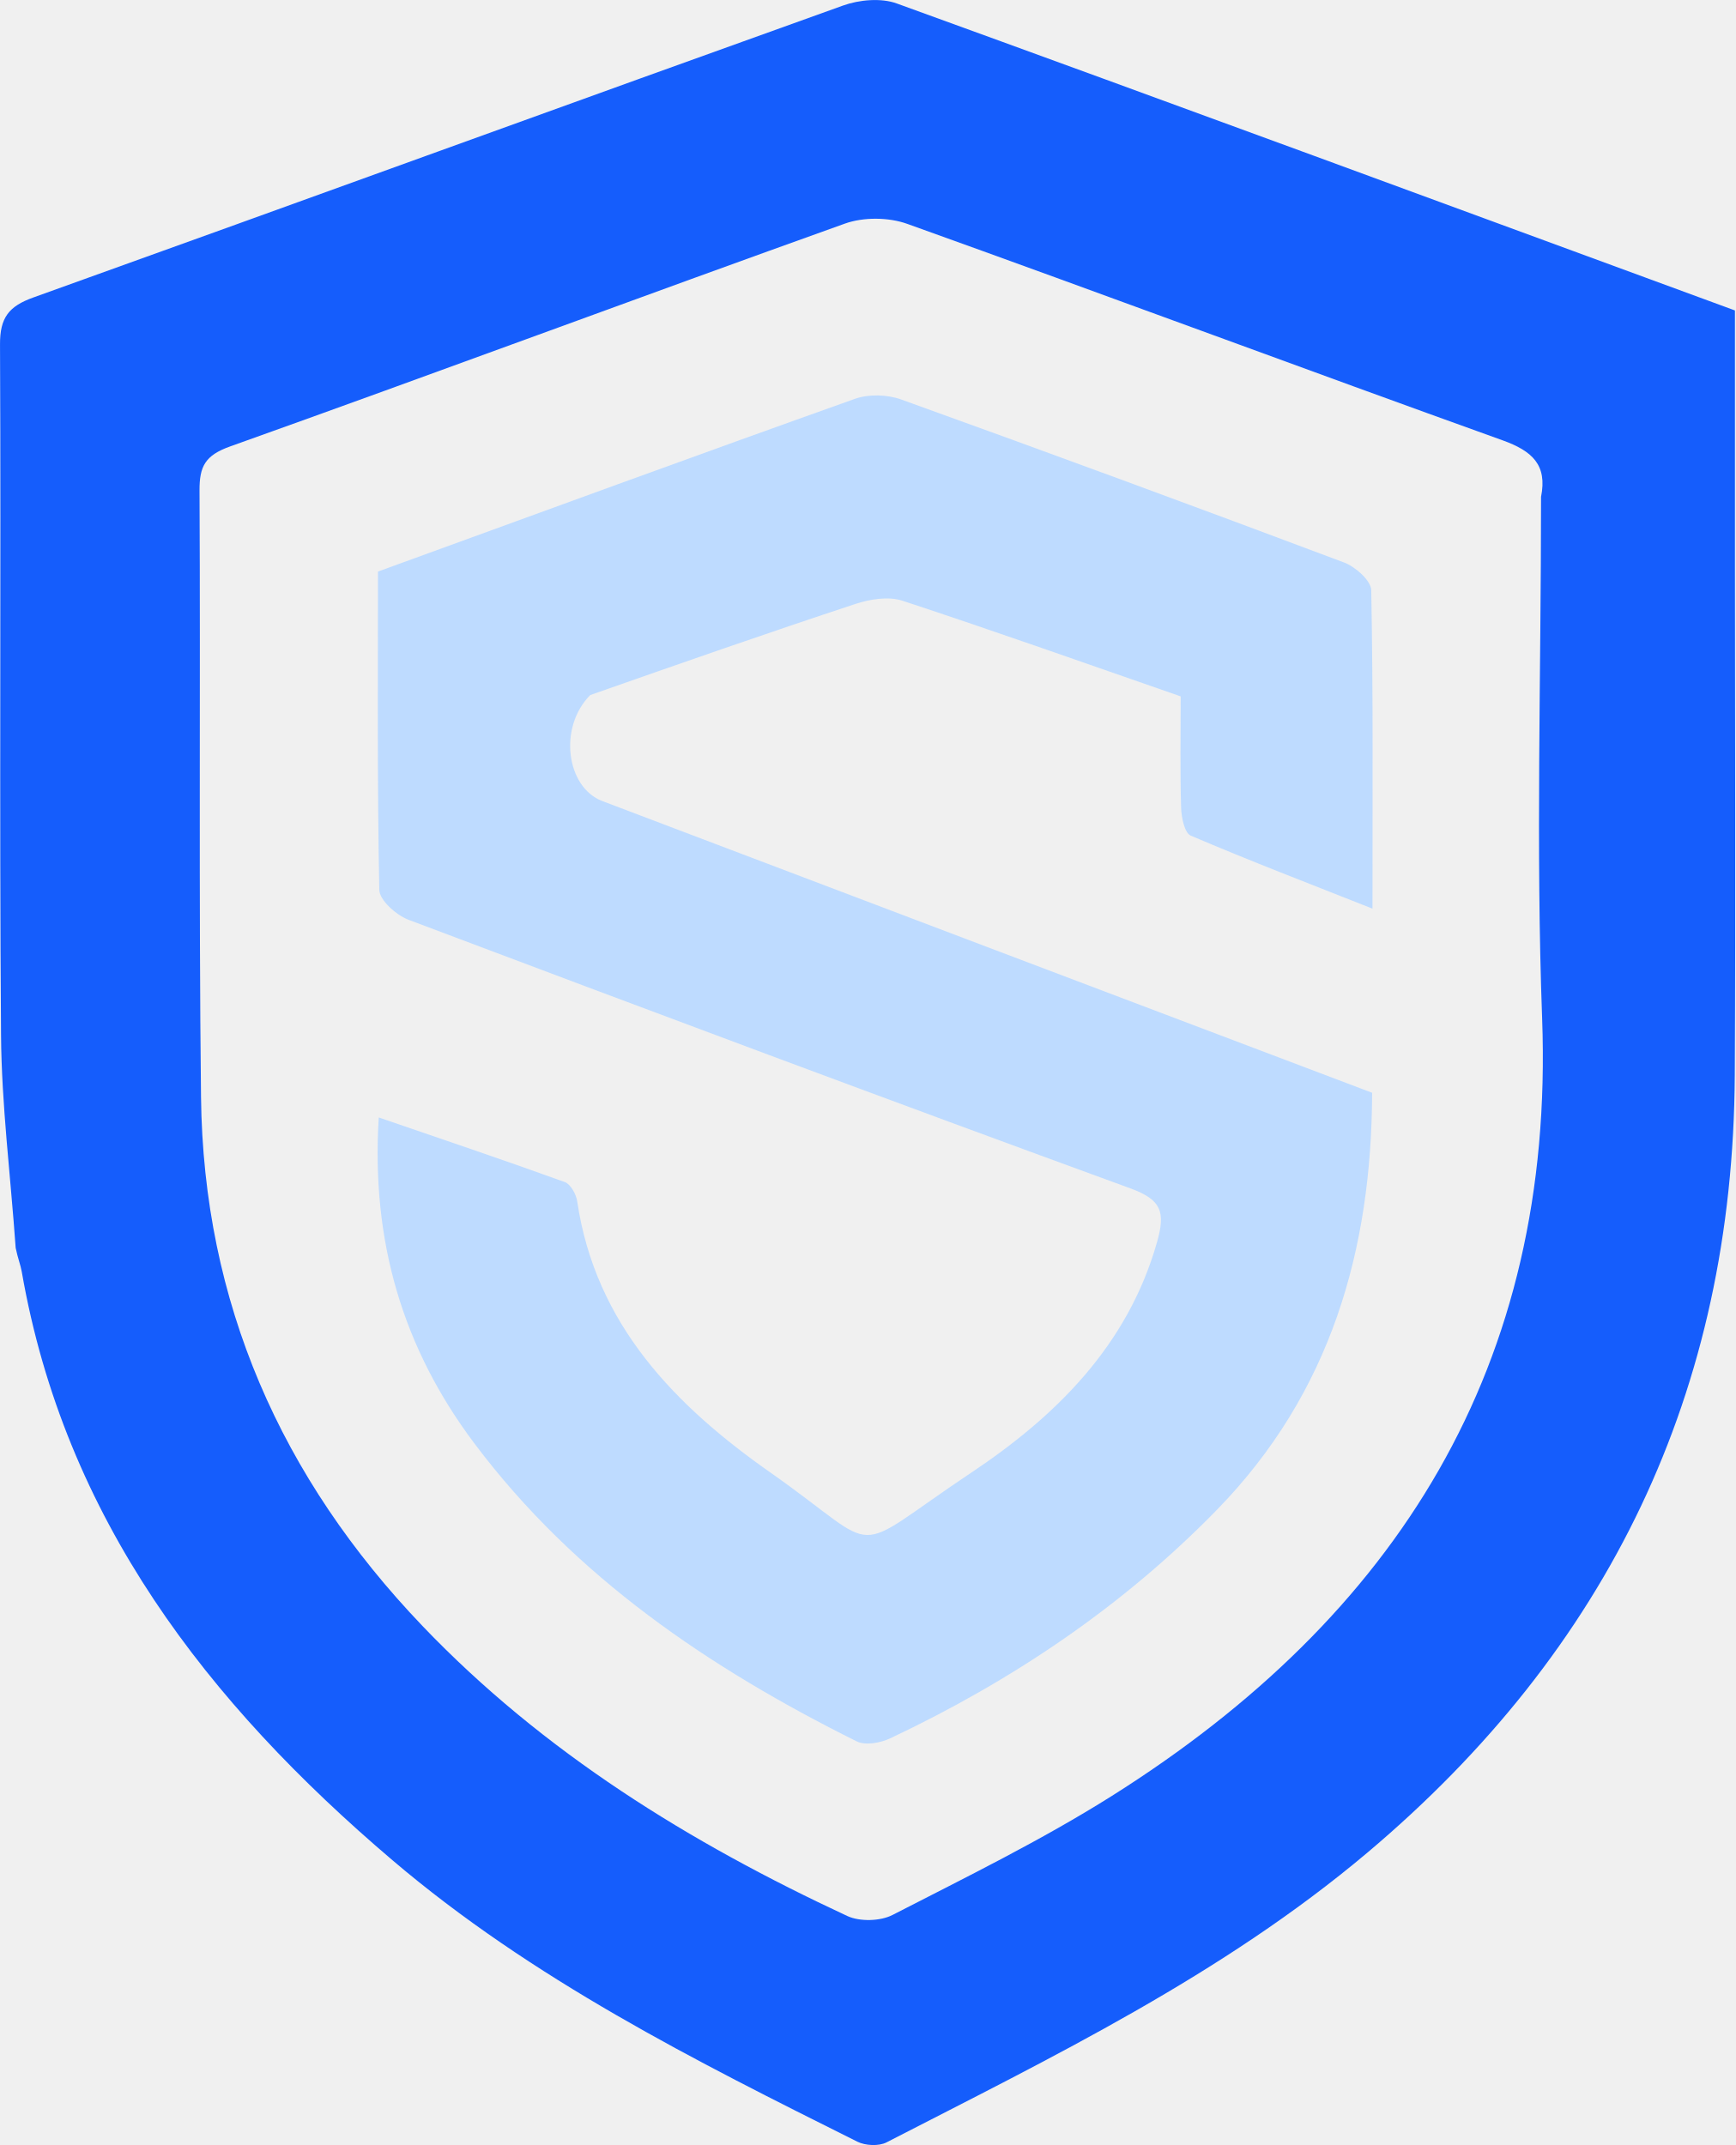
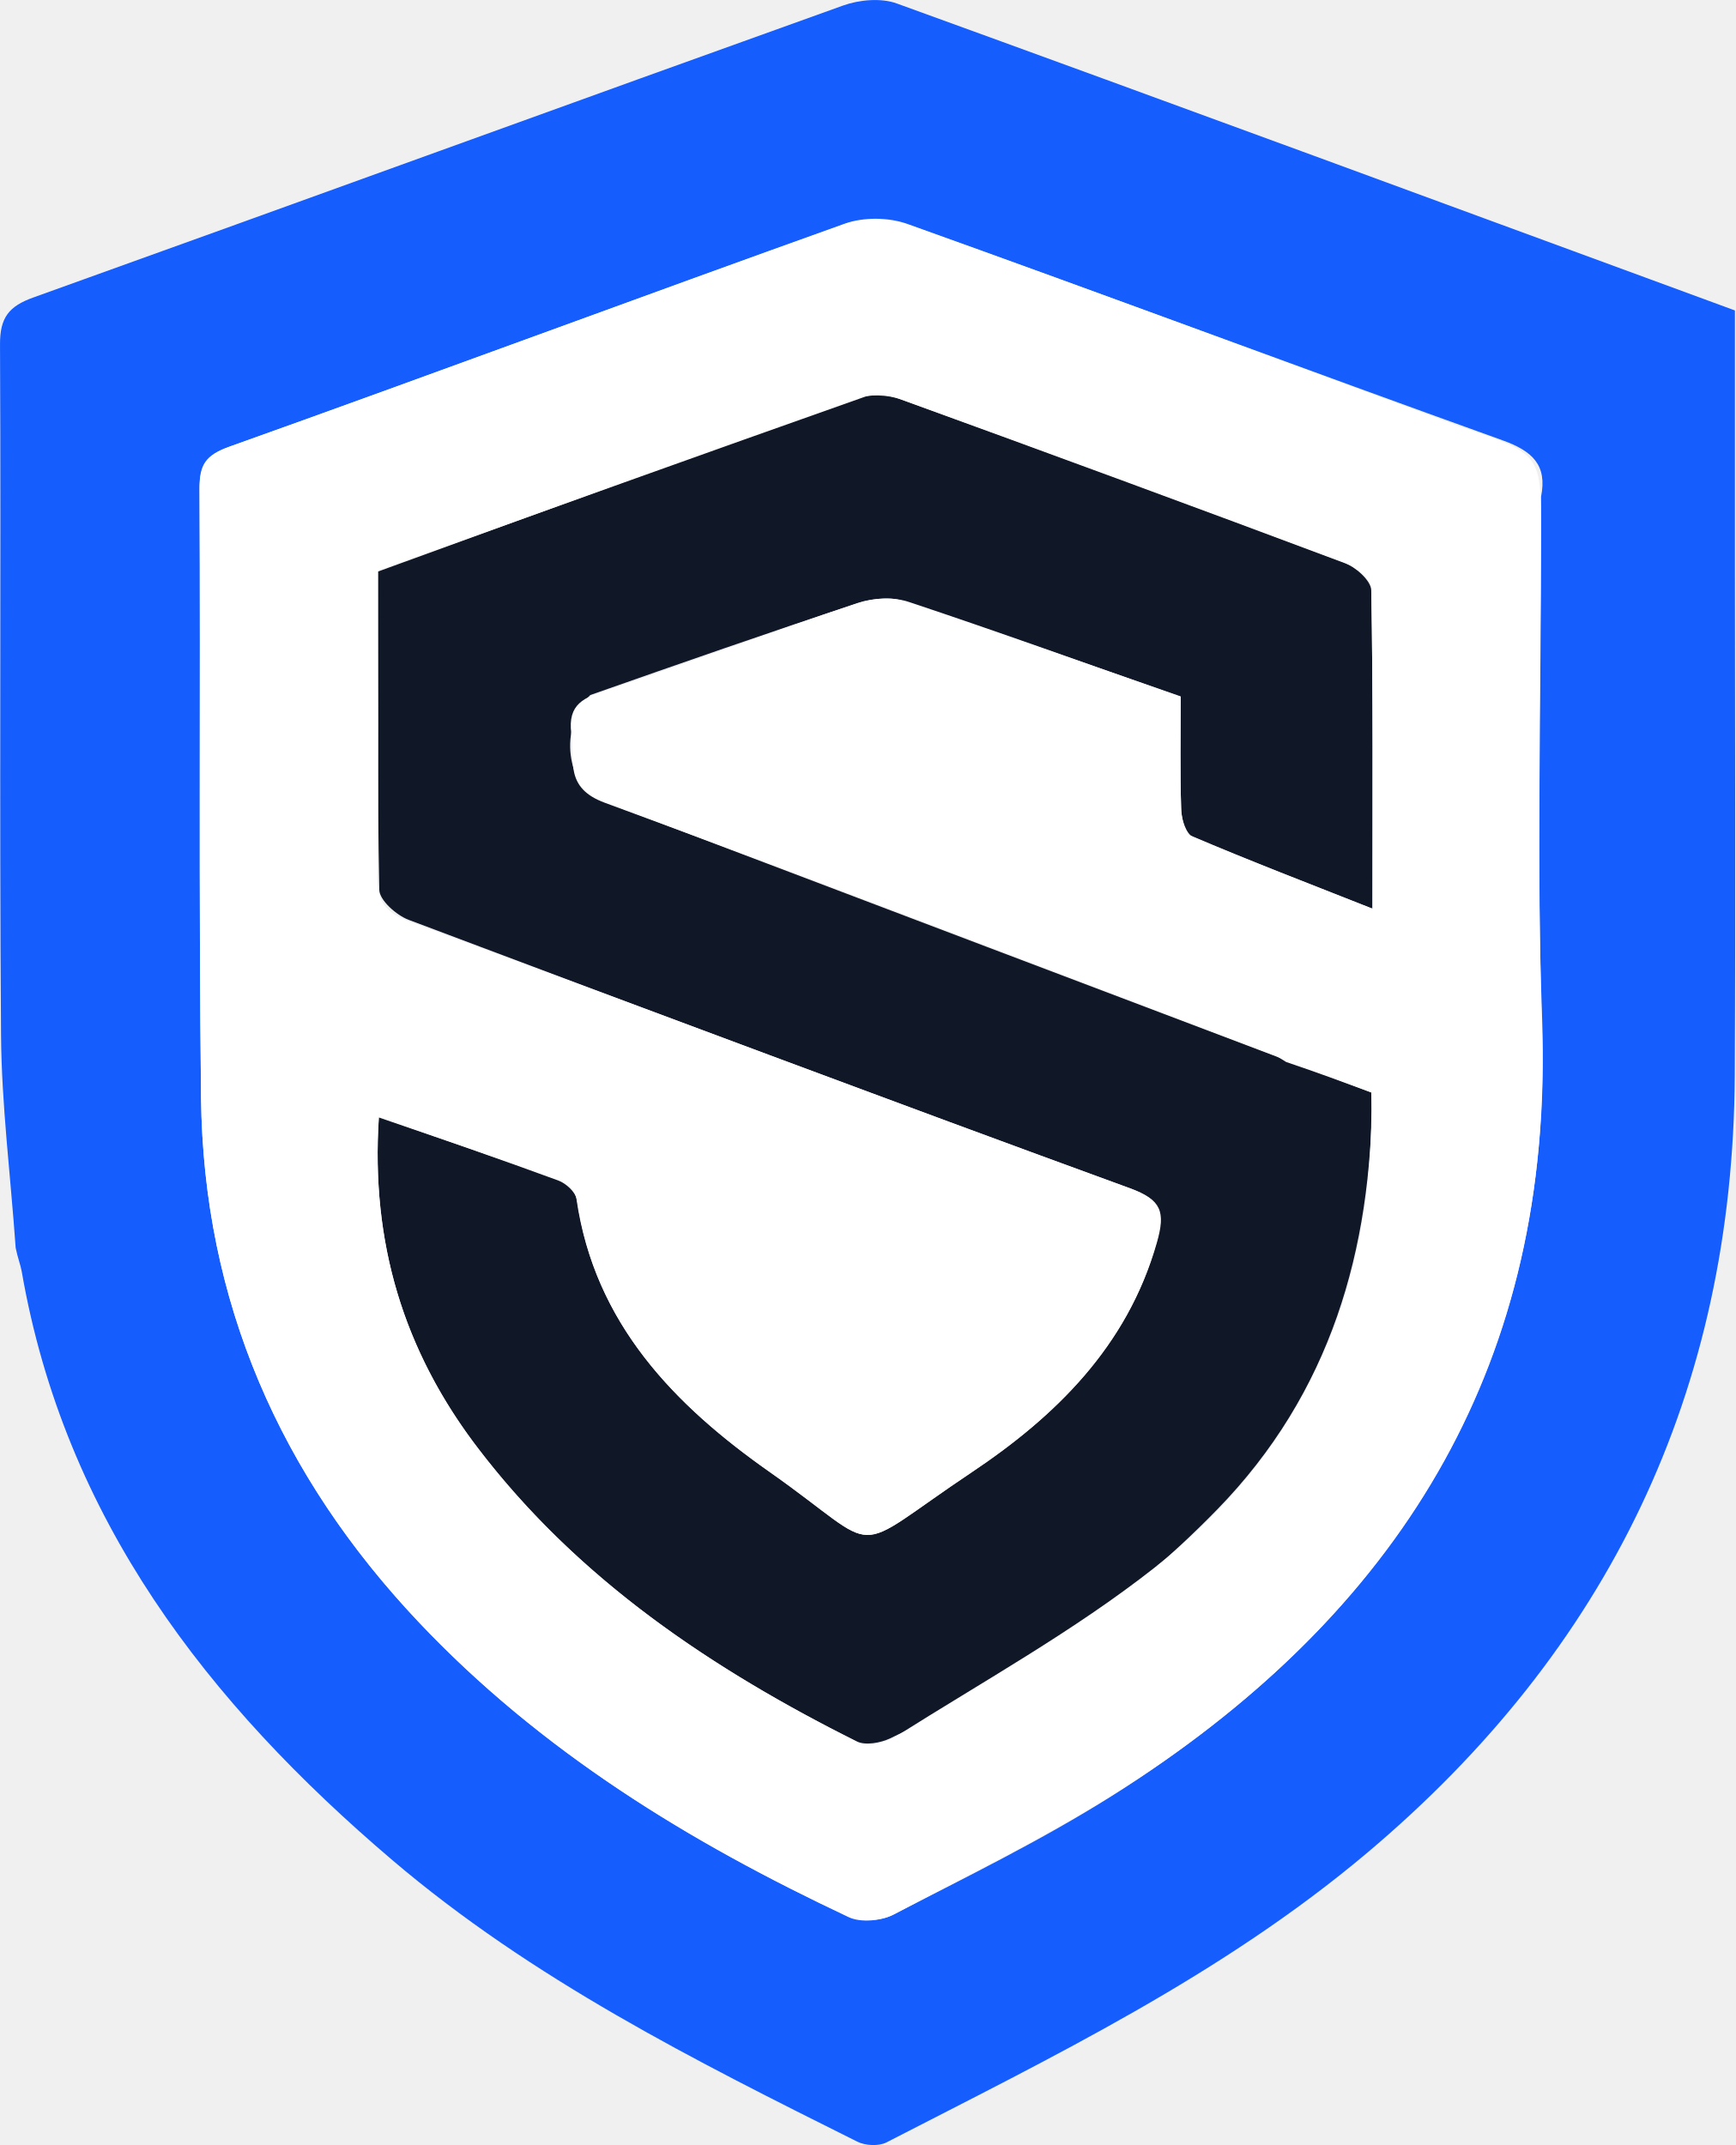
<svg xmlns="http://www.w3.org/2000/svg" version="1.1" id="Layer_1" x="0px" y="0px" enable-background="new 0 0 1024 1024" viewBox="86.15 375.81 205.89 254.55">
  <path fill="none" opacity="1" stroke="none" d=" M545,1025   C363.333,1025 182.167,1025 1,1025   C1,683.667 1,342.333 1,1   C342.333,1 683.667,1 1025,1   C1025,342.333 1025,683.667 1025,1025   C865.167,1025 705.333,1025 545,1025  M88.024,524.339   C88.263,525.131 88.589,525.908 88.73,526.717   C93.826,556.02 110.756,577.874 132.705,596.555   C149.284,610.667 168.575,620.332 187.871,629.964   C188.824,630.44 190.418,630.523 191.334,630.051   C211.101,619.878 231.139,610.198 248.346,595.706   C277.027,571.551 291.795,540.92 291.986,503.384   C292.089,483.228 292.004,463.071 292.004,442.914   C292.004,432.769 292.004,422.624 292.004,412.651   C258.636,400.39 225.624,388.217 192.549,376.219   C190.682,375.542 188.106,375.777 186.175,376.469   C154.127,387.954 122.142,399.615 90.1,411.115   C87.197,412.156 86.137,413.5 86.152,416.692   C86.281,444.011 86.066,471.332 86.273,498.65   C86.336,506.926 87.394,515.195 88.024,524.339  M401.104,537.667   C392.226,544.008 382.489,544.176 372.49,541.36   C363.301,538.773 358.892,531.998 357.787,523.059   C349.552,523.059 341.779,523.059 333.716,523.059   C333.832,536.594 338.492,547.55 349.653,555.288   C367.005,567.321 400.299,566.856 417.517,554.776   C434.97,542.53 438.393,510.296 414.07,498.155   C408.912,495.581 403.324,493.769 397.793,492.062   C388.61,489.229 379.216,487.059 370.103,484.032   C365.073,482.361 361.788,478.551 362.008,472.702   C362.227,466.9 365.393,463.111 370.461,460.805   C378.474,457.157 386.618,457.232 394.638,460.676   C399.646,462.826 402.889,466.708 404.224,472.09   C404.529,473.319 405.007,474.506 405.342,475.518   C413.338,475.518 420.966,475.518 428.571,475.518   C429.24,466.672 425.405,456.826 418.782,450.126   C403.652,434.822 371.241,432.987 351.802,445.58   C332.752,457.921 328.49,490.57 354.811,502.537   C360.959,505.332 367.634,507.001 374.123,509.003   C382.036,511.443 390.33,512.944 397.878,516.2   C407.717,520.445 408.875,529.042 401.104,537.667  M837.896,525.635   C847.665,553.847 873.393,568.344 904.079,562.926   C926.226,559.016 945.463,538.745 945.069,519.604   C936.818,519.604 928.565,519.604 920.353,519.604   C920.08,520.273 919.868,520.723 919.708,521.19   C915.123,534.6 907.604,540.717 893.857,541.396   C880.878,542.036 870.585,536.873 864.971,524.915   C857.329,508.639 857.729,492.045 865.255,475.742   C866.482,473.085 868.47,470.66 870.516,468.519   C884.636,453.74 910.778,457.833 918.244,475.928   C919.047,477.874 919.666,479.897 920.273,481.611   C928.887,481.611 937.139,481.611 946.423,481.611   C944.302,475.576 942.973,469.838 940.373,464.749   C930.755,445.918 914.266,437.844 893.938,437.279   C872.235,436.675 854.355,444.735 843.211,463.999   C832.086,483.228 831.792,503.876 837.896,525.635  M818.186,537.5   C818.186,504.764 818.186,472.027 818.186,439.307   C809.735,439.307 801.833,439.307 793.574,439.307   C793.574,454.809 793.574,470.005 793.574,485.755   C778.083,461.935 744.768,469.224 734.982,492.164   C727.335,510.091 727.407,528.192 736.498,545.601   C743.985,559.938 759.783,566.665 775.42,562.967   C783.557,561.043 789.256,555.783 794.067,547.378   C794.067,553.201 794.067,557.448 794.067,561.779   C802.299,561.779 810.167,561.779 818.186,561.779   C818.186,553.8 818.186,546.15 818.186,537.5  M500.448,496.008   C505.15,500.439 505.564,506.283 505.593,512.161   C505.668,527.158 505.613,542.155 505.629,557.152   C505.631,558.738 505.762,560.324 505.834,561.923   C514.082,561.923 521.859,561.923 529.82,561.923   C529.82,540.96 530.729,520.132 529.546,499.424   C528.51,481.305 515.952,470.935 498.435,471.066   C487.097,471.152 478.483,476.25 471.509,485.558   C471.509,470.091 471.509,454.625 471.509,439.256   C463.043,439.256 455.275,439.256 447.393,439.256   C447.393,480.25 447.393,520.984 447.393,561.899   C455.563,561.899 463.482,561.899 471.871,561.899   C471.871,560.073 471.869,558.454 471.871,556.835   C471.888,541.172 471.841,525.508 471.952,509.846   C472,503.133 474.215,497.263 480.565,494.09   C487.145,490.801 493.734,491.098 500.448,496.008  M661.221,555.761   C667.627,550.912 672.253,544.893 674.067,536.419   C667.139,535.889 660.552,535.299 653.951,534.974   C652.978,534.926 651.532,535.897 651.003,536.804   C647.079,543.536 640.74,545.523 633.616,545.614   C619.058,545.799 611.668,533.003 613.671,523.638   C634.025,523.638 654.453,523.638 675.104,523.638   C675.104,519.345 675.379,515.361 675.061,511.424   C671.971,473.163 636.161,464.351 612.993,475.174   C583.914,488.759 583.527,529.69 598.173,548.22   C612.076,565.81 639.784,569.435 661.221,555.761  M693.699,438.994   C689.635,438.191 690.085,440.923 690.087,443.479   C690.11,481.785 690.101,520.092 690.111,558.399   C690.111,559.517 690.23,560.636 690.302,561.899   C698.52,561.899 706.437,561.899 714.484,561.899   C714.484,520.841 714.484,480 714.484,438.993   C707.644,438.993 701.152,438.993 693.699,438.994  M987.003,461.5   C987.003,454.068 987.003,446.636 987.003,439.235   C978.322,439.235 970.226,439.235 962.016,439.235   C962.016,480.209 962.016,520.948 962.016,561.774   C970.431,561.774 978.631,561.774 987.003,561.774   C987.003,528.463 987.003,495.481 987.003,461.5  M549.07,520.5   C549.07,534.269 549.07,548.039 549.07,561.862   C557.528,561.862 565.444,561.862 573.495,561.862   C573.495,532.074 573.495,502.539 573.495,472.854   C565.261,472.854 557.322,472.854 549.07,472.854   C549.07,488.56 549.07,504.03 549.07,520.5  M549.701,441.356   C546.571,447.498 547.035,452.699 551.09,456.922   C555.213,461.216 562.167,462.429 567.642,459.809   C572.671,457.403 575.595,452.342 574.964,446.857   C574.351,441.531 571.226,437.896 566.306,436.36   C560.18,434.448 554.478,435.465 549.701,441.356  z" />
  <path fill="#155DFC" opacity="1" stroke="none" d=" M88.01,523.903   C87.394,515.195 86.336,506.926 86.273,498.65   C86.066,471.332 86.281,444.011 86.152,416.692   C86.137,413.5 87.197,412.156 90.1,411.115   C122.142,399.615 154.127,387.954 186.175,376.469   C188.106,375.777 190.682,375.542 192.549,376.219   C225.624,388.217 258.636,400.39 292.004,412.651   C292.004,422.624 292.004,432.769 292.004,442.914   C292.004,463.071 292.089,483.228 291.986,503.384   C291.795,540.92 277.027,571.551 248.346,595.706   C231.139,610.198 211.101,619.878 191.334,630.051   C190.418,630.523 188.824,630.44 187.871,629.964   C168.575,620.332 149.284,610.667 132.705,596.555   C110.756,577.874 93.826,556.02 88.73,526.717   C88.589,525.908 88.263,525.131 88.01,523.903  M269,434.771   C269.762,430.97 267.948,429.325 264.431,428.061   C240.85,419.59 217.374,410.83 193.788,402.373   C191.579,401.581 188.599,401.558 186.396,402.347   C162.047,411.064 137.812,420.096 113.455,428.789   C110.475,429.852 109.809,431.163 109.824,434.038   C109.948,458.02 109.728,482.005 110.001,505.985   C110.279,530.372 119.486,551.206 136.274,568.762   C150.641,583.785 167.997,594.485 186.676,603.181   C188.161,603.873 190.596,603.81 192.056,603.059   C200.833,598.546 209.743,594.186 218.077,588.934   C251.94,567.592 270.652,537.884 269.129,496.667   C268.38,476.376 268.999,456.035 269,434.771  z" />
-   <path fill="#BEDBFF" opacity="1" stroke="none" d=" M156.186,458.293   C152.368,462.123 153.345,469.25 157.613,470.871   C187.934,482.39 218.272,493.867 248.957,505.491   C248.897,524.142 244.057,541.119 230.552,554.97   C219.339,566.47 206.238,575.266 191.778,582.1   C190.624,582.646 188.823,582.974 187.792,582.46   C170.313,573.747 154.387,563.001 142.461,547.134   C133.985,535.858 130.171,523.201 131.091,508.419   C138.579,510.993 145.901,513.46 153.166,516.087   C153.858,516.338 154.516,517.54 154.64,518.381   C156.804,533.029 166.317,542.666 177.579,550.571   C191.399,560.272 186.352,560.605 201.415,550.555   C211.36,543.92 219.942,535.53 223.43,523.232   C224.454,519.621 223.978,518.188 220.256,516.829   C191.649,506.386 163.128,495.707 134.632,484.966   C133.18,484.419 131.18,482.646 131.155,481.409   C130.899,468.763 130.998,456.109 130.998,443.637   C150.06,436.702 168.791,429.835 187.585,423.141   C189.216,422.559 191.429,422.624 193.074,423.216   C210.634,429.54 228.15,435.99 245.621,442.558   C246.969,443.065 248.831,444.711 248.853,445.858   C249.088,458.159 248.999,470.466 248.999,483.641   C241.518,480.679 234.422,477.956 227.437,474.974   C226.703,474.66 226.328,472.823 226.294,471.678   C226.163,467.359 226.241,463.035 226.241,458.45   C215.14,454.599 204.223,450.715 193.218,447.098   C191.578,446.56 189.403,446.904 187.684,447.471   C177.272,450.904 166.92,454.521 156.186,458.293  z" />
-   <path fill="none" opacity="1" stroke="none" d=" M259.522,426.478   C268.999,429.67 268.999,429.67 268.999,438.937   C268.999,458.594 268.487,478.268 269.108,497.906   C270.344,537.011 252.945,565.887 221.166,586.904   C211.996,592.969 202.001,597.803 192.264,602.974   C190.78,603.762 188.304,604.01 186.847,603.322   C167.916,594.391 150.214,583.59 135.72,568.198   C119.324,550.788 110.294,530.192 110.008,506.175   C109.721,482.023 109.944,457.865 109.828,433.71   C109.815,430.989 110.514,429.835 113.294,428.843   C137.658,420.15 161.902,411.121 186.267,402.43   C188.597,401.599 191.751,401.69 194.102,402.53   C215.851,410.293 237.507,418.314 259.522,426.478  M238.753,501.836   C238.321,501.586 237.914,501.27 237.453,501.095   C210.965,491.037 184.527,480.841 157.93,471.08   C153.115,469.313 154.353,466.121 153.937,462.866   C153.482,459.309 155.476,458.587 158.257,457.664   C168.196,454.366 178.005,450.675 187.939,447.361   C189.782,446.747 192.164,446.638 193.982,447.242   C204.681,450.801 215.288,454.64 226.241,458.496   C226.241,462.999 226.152,467.484 226.305,471.961   C226.343,473.061 226.898,474.783 227.684,475.116   C234.583,478.046 241.588,480.726 248.997,483.651   C248.997,470.501 249.07,458.033 248.859,445.569   C248.842,444.563 247.05,443.138 245.798,442.668   C228.167,436.06 210.494,429.561 192.8,423.122   C191.572,422.675 189.941,422.48 188.756,422.898   C169.512,429.697 150.31,436.615 130.998,443.541   C130.998,455.727 131.097,467.72 130.931,479.709   C130.888,482.805 131.828,484.11 134.853,485.219   C163.294,495.641 191.61,506.404 220.068,516.776   C224.086,518.24 224.387,519.718 223.307,523.506   C219.846,535.648 211.344,543.882 201.566,550.434   C186.327,560.645 191.437,560.307 177.335,550.384   C166.067,542.456 156.662,532.74 154.548,518.081   C154.428,517.25 153.282,516.228 152.391,515.901   C145.389,513.326 138.333,510.899 131.112,508.363   C130.084,523.405 134.153,536.291 142.942,547.783   C154.894,563.408 170.78,573.941 188.056,582.629   C189.16,583.185 191.318,582.598 192.534,581.829   C202.824,575.323 213.572,569.367 223.104,561.874   C241.171,547.673 249.329,528.421 248.855,505.453   C245.654,504.268 242.591,503.134 238.753,501.836  z" />
+   <path fill="#101828" opacity="1" stroke="none" d=" M156.186,458.293   C152.368,462.123 153.345,469.25 157.613,470.871   C187.934,482.39 218.272,493.867 248.957,505.491   C248.897,524.142 244.057,541.119 230.552,554.97   C219.339,566.47 206.238,575.266 191.778,582.1   C190.624,582.646 188.823,582.974 187.792,582.46   C170.313,573.747 154.387,563.001 142.461,547.134   C133.985,535.858 130.171,523.201 131.091,508.419   C138.579,510.993 145.901,513.46 153.166,516.087   C153.858,516.338 154.516,517.54 154.64,518.381   C156.804,533.029 166.317,542.666 177.579,550.571   C191.399,560.272 186.352,560.605 201.415,550.555   C211.36,543.92 219.942,535.53 223.43,523.232   C224.454,519.621 223.978,518.188 220.256,516.829   C191.649,506.386 163.128,495.707 134.632,484.966   C133.18,484.419 131.18,482.646 131.155,481.409   C130.899,468.763 130.998,456.109 130.998,443.637   C150.06,436.702 168.791,429.835 187.585,423.141   C189.216,422.559 191.429,422.624 193.074,423.216   C210.634,429.54 228.15,435.99 245.621,442.558   C246.969,443.065 248.831,444.711 248.853,445.858   C249.088,458.159 248.999,470.466 248.999,483.641   C241.518,480.679 234.422,477.956 227.437,474.974   C226.703,474.66 226.328,472.823 226.294,471.678   C226.163,467.359 226.241,463.035 226.241,458.45   C215.14,454.599 204.223,450.715 193.218,447.098   C191.578,446.56 189.403,446.904 187.684,447.471   C177.272,450.904 166.92,454.521 156.186,458.293  z" />
+   <path fill="#FFFFFF" opacity="1" stroke="none" d=" M259.522,426.478   C268.999,429.67 268.999,429.67 268.999,438.937   C268.999,458.594 268.487,478.268 269.108,497.906   C270.344,537.011 252.945,565.887 221.166,586.904   C211.996,592.969 202.001,597.803 192.264,602.974   C190.78,603.762 188.304,604.01 186.847,603.322   C167.916,594.391 150.214,583.59 135.72,568.198   C119.324,550.788 110.294,530.192 110.008,506.175   C109.721,482.023 109.944,457.865 109.828,433.71   C109.815,430.989 110.514,429.835 113.294,428.843   C137.658,420.15 161.902,411.121 186.267,402.43   C188.597,401.599 191.751,401.69 194.102,402.53   C215.851,410.293 237.507,418.314 259.522,426.478  M238.753,501.836   C238.321,501.586 237.914,501.27 237.453,501.095   C210.965,491.037 184.527,480.841 157.93,471.08   C153.115,469.313 154.353,466.121 153.937,462.866   C153.482,459.309 155.476,458.587 158.257,457.664   C168.196,454.366 178.005,450.675 187.939,447.361   C189.782,446.747 192.164,446.638 193.982,447.242   C204.681,450.801 215.288,454.64 226.241,458.496   C226.241,462.999 226.152,467.484 226.305,471.961   C226.343,473.061 226.898,474.783 227.684,475.116   C234.583,478.046 241.588,480.726 248.997,483.651   C248.997,470.501 249.07,458.033 248.859,445.569   C248.842,444.563 247.05,443.138 245.798,442.668   C228.167,436.06 210.494,429.561 192.8,423.122   C191.572,422.675 189.941,422.48 188.756,422.898   C169.512,429.697 150.31,436.615 130.998,443.541   C130.998,455.727 131.097,467.72 130.931,479.709   C130.888,482.805 131.828,484.11 134.853,485.219   C163.294,495.641 191.61,506.404 220.068,516.776   C224.086,518.24 224.387,519.718 223.307,523.506   C219.846,535.648 211.344,543.882 201.566,550.434   C186.327,560.645 191.437,560.307 177.335,550.384   C166.067,542.456 156.662,532.74 154.548,518.081   C154.428,517.25 153.282,516.228 152.391,515.901   C145.389,513.326 138.333,510.899 131.112,508.363   C130.084,523.405 134.153,536.291 142.942,547.783   C154.894,563.408 170.78,573.941 188.056,582.629   C189.16,583.185 191.318,582.598 192.534,581.829   C202.824,575.323 213.572,569.367 223.104,561.874   C241.171,547.673 249.329,528.421 248.855,505.453   C245.654,504.268 242.591,503.134 238.753,501.836  z" />
</svg>
